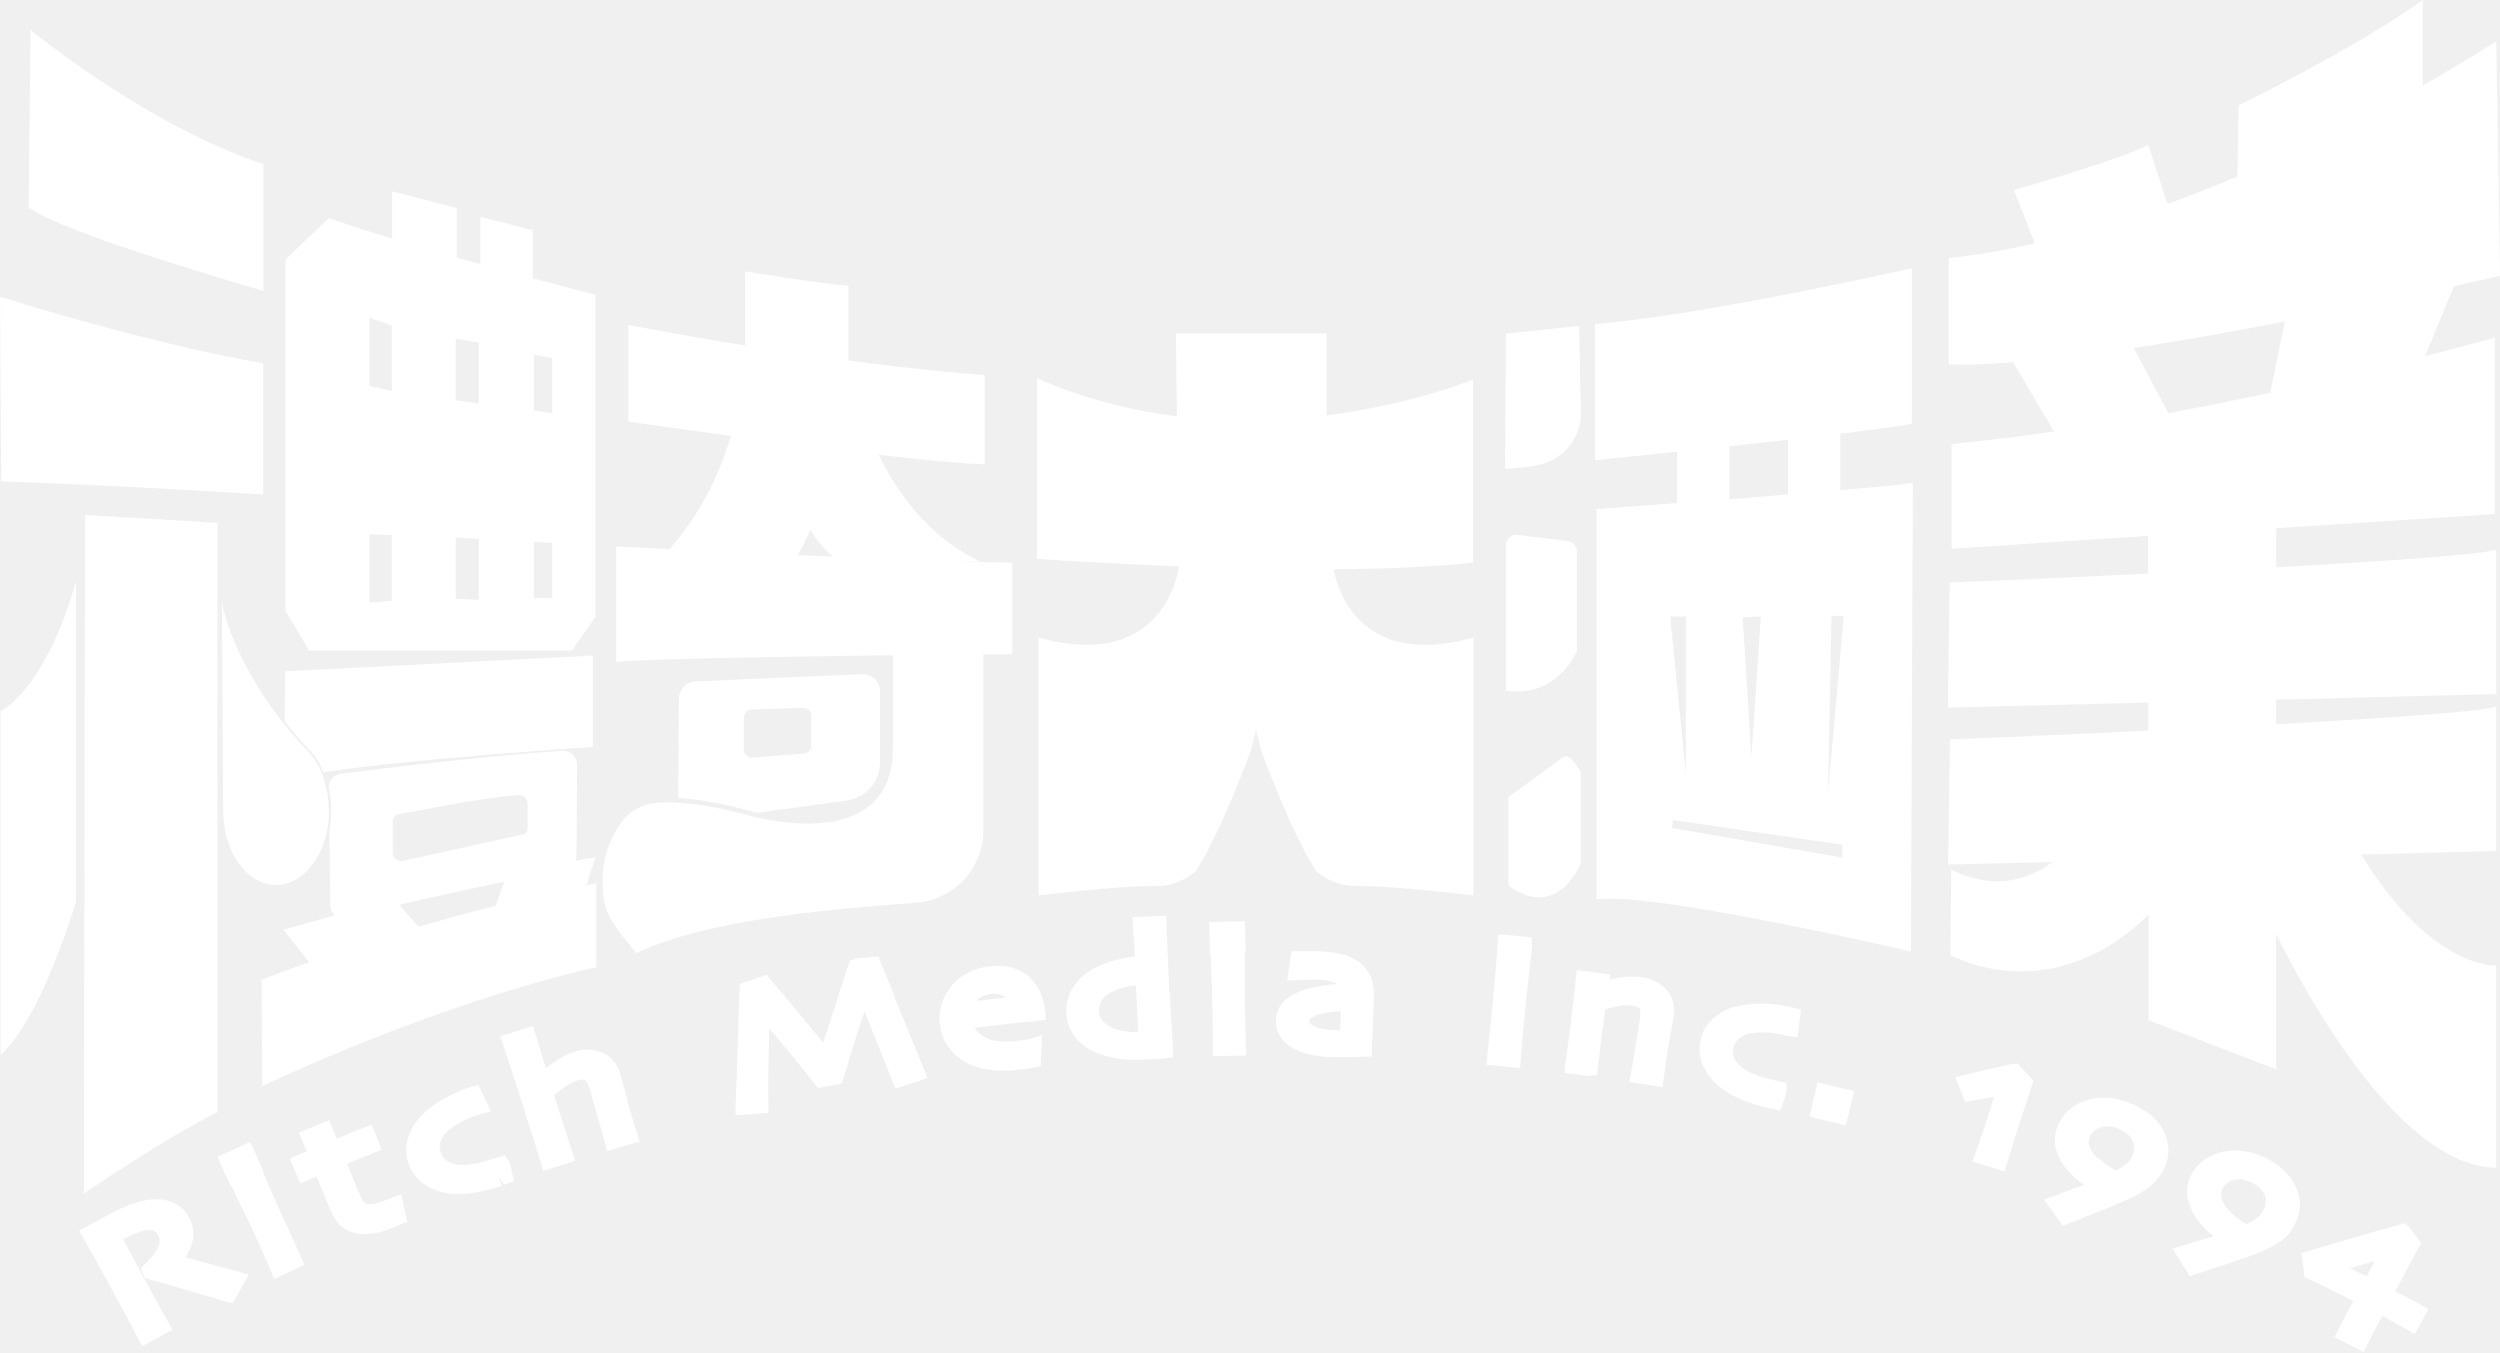
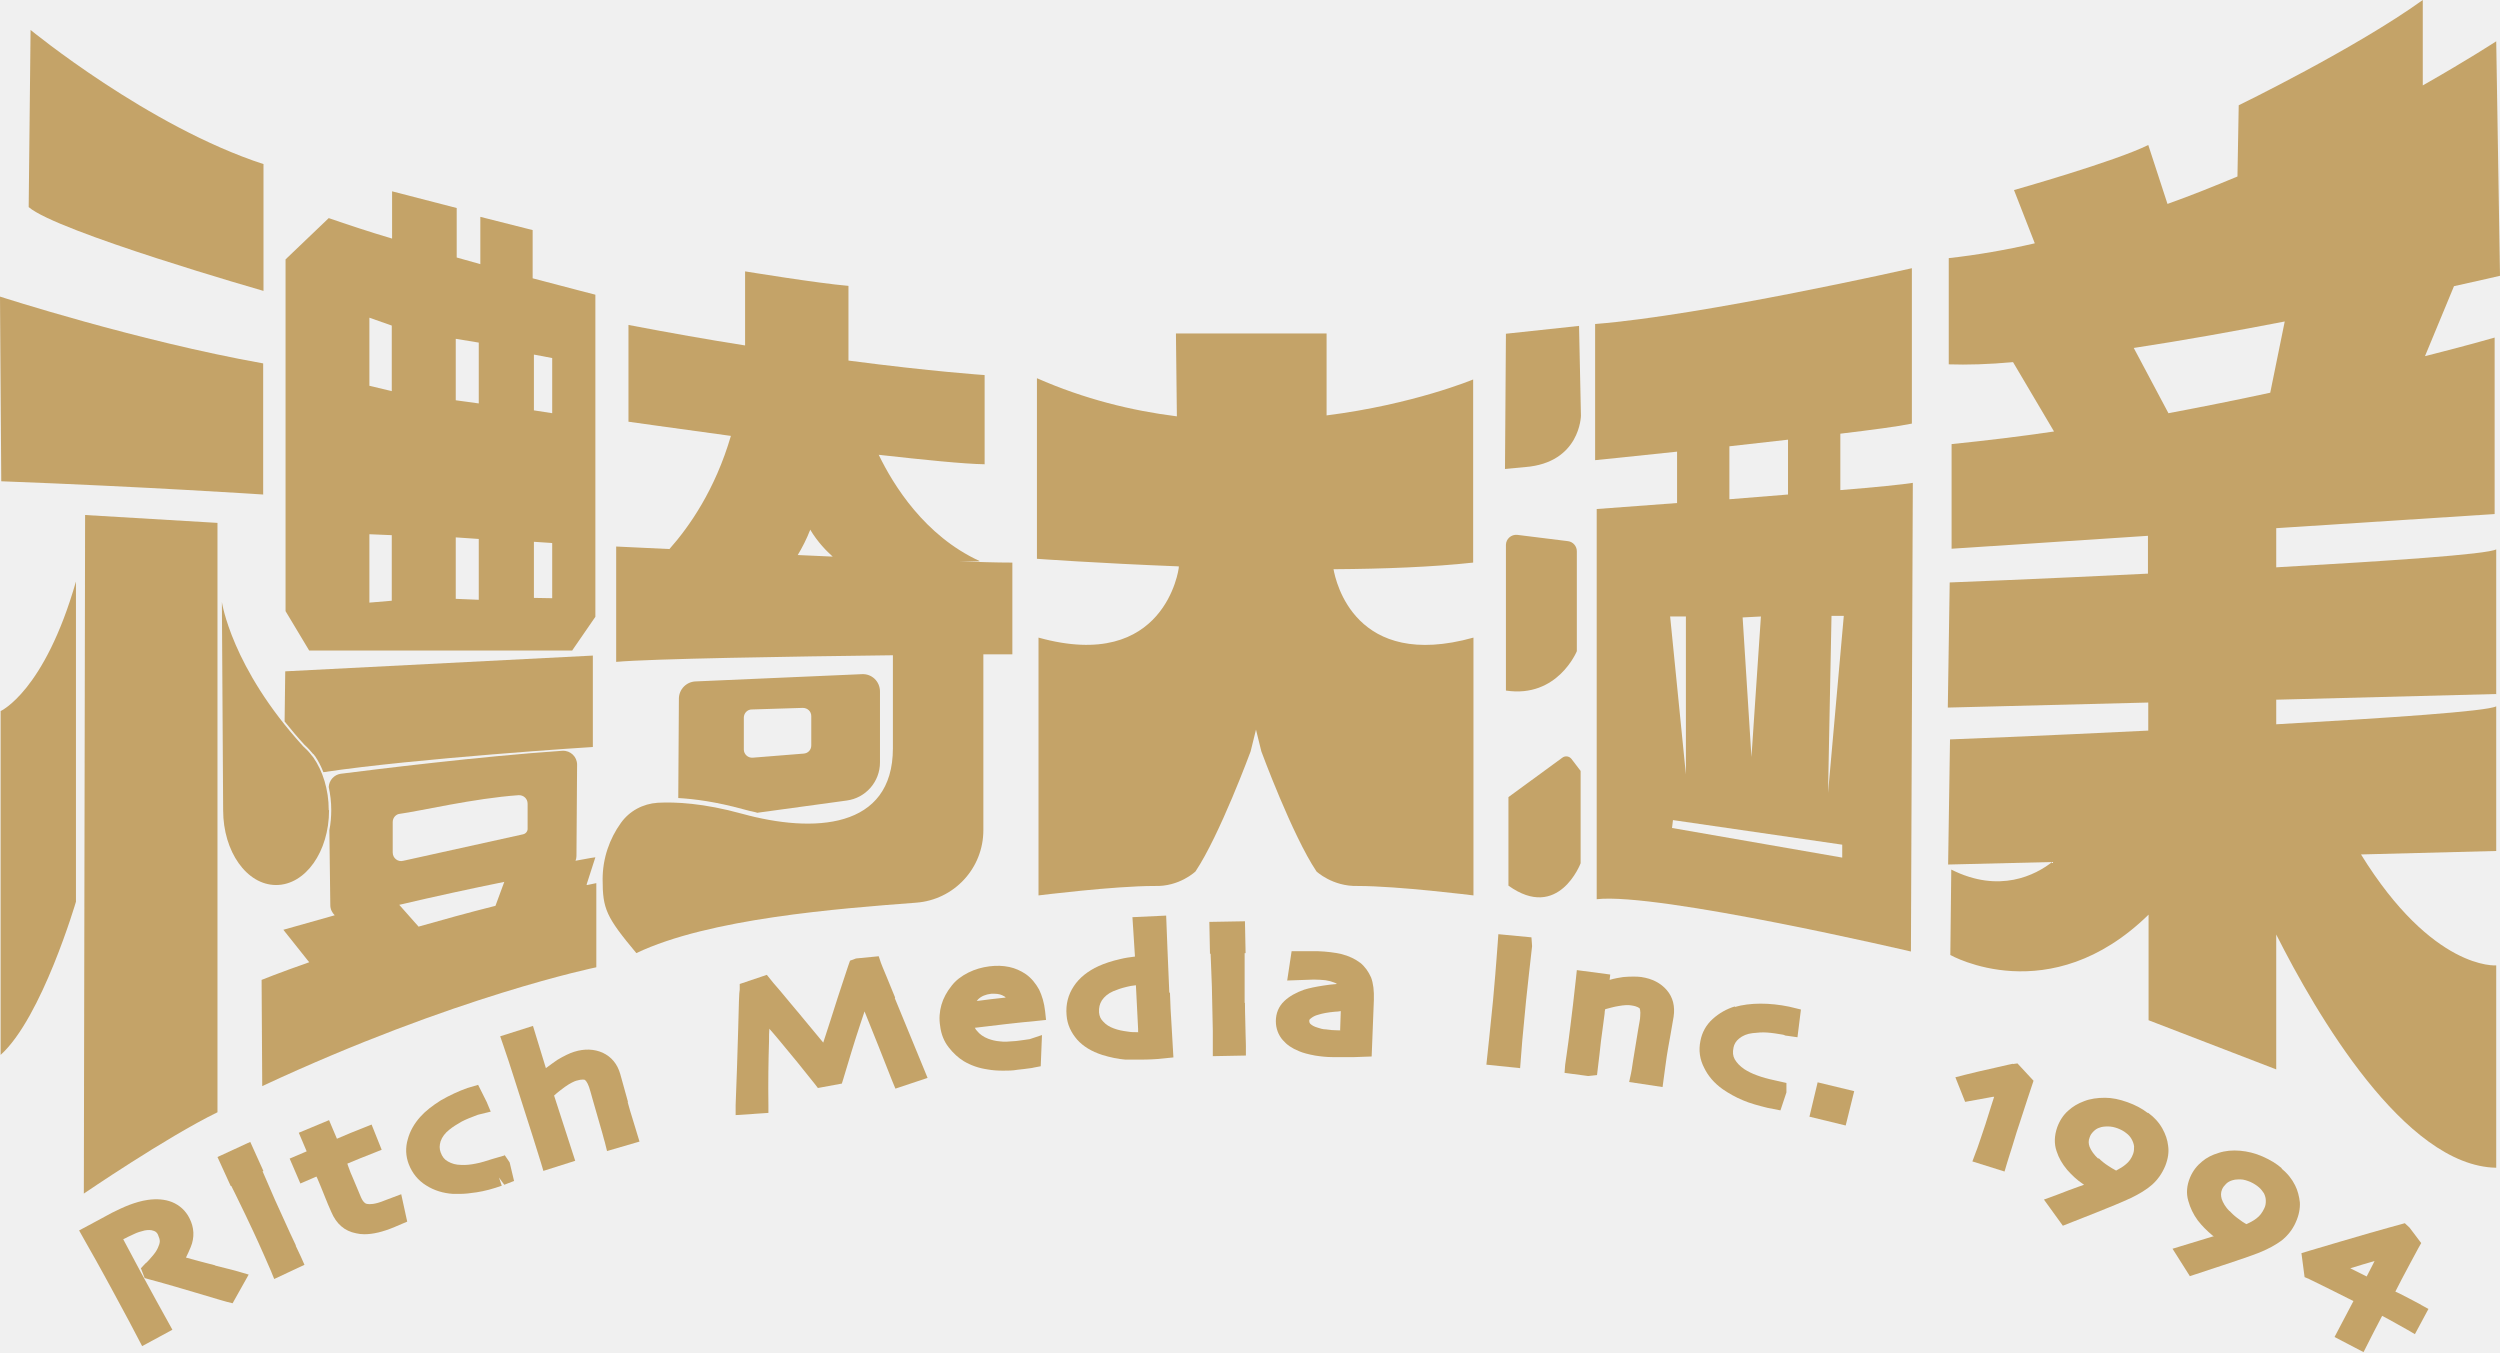
<svg xmlns="http://www.w3.org/2000/svg" id="_圖層_1" data-name="圖層 1" viewBox="0 0 79.32 42.9">
  <defs>
    <style>
      .cls-1 {
-         fill: #fff;
+         fill: #c4a368;
      }
    </style>
  </defs>
  <g>
    <path class="cls-1" d="M8.37,5.21C4.71,4.02.97.95.97.95l-.06,5.62c.89.78,7.45,2.66,7.45,2.66v-4.02Z" />
    <path class="cls-1" d="M8.35,15.68v-4.15c-3.99-.71-8.35-2.12-8.35-2.12l.04,5.86c4.53.17,8.31.42,8.31.42Z" />
    <path class="cls-1" d="M.02,22.56v10.91c1.31-1.18,2.39-4.86,2.39-4.86v-10.16C1.41,21.94.02,22.56.02,22.56Z" />
    <path class="cls-1" d="M2.66,37.87s2.62-1.79,4.24-2.58v-18.7l-4.2-.25-.04,21.52Z" />
    <path class="cls-1" d="M18.16,20.63l.73-1.06v-10.22s-.82-.21-1.99-.52v-1.53l-1.66-.42v1.5c-.25-.07-.5-.14-.75-.21v-1.57l-2.05-.53v1.5c-.74-.22-1.43-.45-2.01-.65l-1.37,1.31v11.16l.75,1.25h8.35ZM15.19,19.03l-.73-.03v-1.95s.73.05.73.05v1.93ZM16.94,11.25l.58.11v1.75s-.58-.09-.58-.09v-1.77ZM16.94,17.19l.58.04v1.75s-.58-.01-.58-.01v-1.77ZM15.19,12.8l-.73-.1v-1.95s.73.12.73.12v1.93ZM11.72,10.08l.71.25v2.08l-.71-.17v-2.16ZM11.72,16.95l.71.03v2.08l-.71.06v-2.16Z" />
    <path class="cls-1" d="M18.61,28.07l.28-.87s-.17.02-.63.11c.02-.05.03-.1.03-.15l.02-2.9c0-.25-.21-.45-.46-.44-2.64.18-5.93.59-7.04.73-.21.03-.37.21-.38.42.05.23.08.48.08.73,0,.22-.02.44-.06.64l.03,2.38c0,.13.06.24.14.32l-1.63.46.82,1.03c-.97.34-1.51.56-1.51.56l.02,3.37c6.13-2.86,10.6-3.77,10.6-3.77v-2.67c-.11.02-.2.04-.29.06ZM12.46,26.08c0-.13.1-.25.23-.26.61-.08,2.34-.49,3.76-.59.16-.01.29.11.29.27v.8c0,.08-.06.15-.14.17l-3.8.84c-.17.05-.34-.08-.34-.26v-.97ZM12.66,28.71c1.06-.25,2.3-.52,3.34-.73l-.28.76c-.88.22-1.7.45-2.44.66l-.62-.7Z" />
    <path class="cls-1" d="M24.01,25.79l2.85-.39c.61-.08,1.06-.6,1.06-1.21v-2.25c0-.32-.26-.57-.58-.55l-5.27.23c-.29.01-.53.25-.53.55l-.02,3.15c.52.03,1.2.12,2.04.35.15.04.3.08.45.11ZM23.6,22.77c0-.14.11-.26.25-.26l1.62-.05c.15,0,.27.11.27.26v.93c0,.14-.1.25-.24.26l-1.62.13c-.15.01-.28-.11-.28-.26v-1.01Z" />
    <path class="cls-1" d="M42.32,18.06c1.59-.01,3.14-.07,4.42-.21v-5.81s-1.89.79-4.65,1.14v-2.6h-4.78l.03,2.63c-1.44-.18-2.94-.55-4.44-1.21v5.73s1.94.14,4.5.24v.05s-.42,3.33-4.45,2.21v8.18s2.39-.3,3.68-.3c.79.03,1.3-.46,1.3-.46.77-1.15,1.75-3.81,1.75-3.81l.17-.69.17.69s.98,2.66,1.75,3.81c0,0,.51.48,1.3.46,1.29,0,3.68.3,3.68.3v-8.18c-3.76,1.05-4.37-1.78-4.44-2.17Z" />
    <path class="cls-1" d="M47.78,10.59l-.03,4.29.64-.06c1.75-.14,1.77-1.63,1.77-1.63l-.06-2.85-2.33.25Z" />
    <path class="cls-1" d="M50.03,20.67v-3.18c0-.16-.12-.3-.28-.32l-1.61-.2c-.19-.02-.36.13-.36.32v4.62c1.64.25,2.25-1.25,2.25-1.25Z" />
    <path class="cls-1" d="M49.57,24.04l-1.71,1.25v2.81c1.59,1.14,2.29-.71,2.29-.71v-2.93l-.29-.38c-.07-.09-.2-.11-.29-.04Z" />
    <path class="cls-1" d="M31.08,17.8c-1.74-.8-2.73-2.4-3.2-3.37,1.44.16,2.7.29,3.36.3v-2.83s-1.66-.11-4.32-.46v-2.37c-.96-.08-3.28-.46-3.28-.46v2.35c-1.15-.18-2.39-.4-3.7-.65v3.07s1.41.2,3.25.45c-.5,1.71-1.32,2.88-1.95,3.59-1.04-.05-1.69-.08-1.69-.08v3.66c1.12-.1,5.5-.17,8.78-.21v2.95c0,2.58-2.53,2.7-4.78,2.08-1.23-.34-2.12-.38-2.68-.35-.47.03-.9.26-1.17.64-.36.5-.58,1.12-.58,1.79,0,.94.11,1.19,1.07,2.34h0c2.31-1.1,6.39-1.41,8.88-1.6,1.2-.09,2.13-1.09,2.13-2.3v-5.58c.58,0,.92,0,.92,0v-2.91c-.52,0-1.09-.02-1.69-.04h.64ZM25.71,16.81c.23.39.53.69.71.85-.37-.02-.75-.03-1.11-.05.14-.23.28-.5.4-.81Z" />
    <path class="cls-1" d="M58.39,13.76c1-.12,1.84-.23,2.27-.32v-4.93s-6.62,1.5-10.05,1.77v4.32s1.11-.11,2.6-.27v1.63c-1.46.11-2.55.19-2.55.19v12.38c1.94-.22,9.97,1.66,9.97,1.66l.06-14.87c-.31.05-1.18.14-2.3.23v-1.8ZM54.87,14.16c.61-.07,1.24-.14,1.86-.21v1.74c-.61.05-1.24.1-1.86.15v-1.68ZM55.29,19.59l.58-.03-.3,4.46-.28-4.43ZM53.49,19.56v5.01l-.5-5.01h.5ZM58.45,27.21l-5.4-.94.03-.25,5.37.78v.42ZM58,25.16l.11-5.62h.39l-.5,5.62Z" />
    <path class="cls-1" d="M72.19,16.76l6.96-.45v-5.6s-.82.24-2.21.59l.92-2.22c.91-.2,1.46-.33,1.46-.33l-.12-7.44s-.87.57-2.33,1.4V0c-2.14,1.54-5.84,3.34-5.84,3.34l-.04,2.26c-.72.3-1.46.6-2.22.87l-.61-1.87c-1.04.52-4.26,1.43-4.26,1.43l.66,1.69c-.91.21-1.83.37-2.73.47v3.37c.58.02,1.27,0,2.04-.07l1.3,2.2c-1.08.16-2.17.29-3.25.4v3.32l6.23-.41v1.2c-3.41.17-6.29.28-6.29.28l-.06,3.97,6.36-.16v.89c-3.41.17-6.29.28-6.29.28l-.06,3.97,3.3-.08c-.52.41-1.67,1.01-3.2.24l-.03,2.71s3.15,1.79,6.29-1.28v3.35l4.05,1.56v-4.28c1.26,2.5,4.07,7.35,6.98,7.4v-6.42s-2.01.17-4.29-3.52l4.29-.11v-4.59c-.29.16-3.44.37-6.98.57v-.78l6.98-.18v-4.59c-.29.16-3.44.37-6.98.57v-1.26ZM67.7,11.04c1.58-.24,3.24-.54,4.79-.84l-.46,2.26c-1.02.22-2.11.44-3.23.65l-1.1-2.07Z" />
    <path class="cls-1" d="M9.94,23.92s.02.02.03.04c0,0,.01.02.02.02h0c.11.16.2.34.27.52,2.92-.44,8.55-.8,8.55-.8v-2.9l-9.76.5-.02,1.59c.19.24.4.49.63.74.1.09.19.19.28.3Z" />
    <path class="cls-1" d="M10.43,25.7c0-.65-.19-1.24-.49-1.67-.02-.02-.03-.04-.05-.06-.08-.11-.18-.21-.27-.29-2.28-2.5-2.58-4.58-2.58-4.58l.04,6.61c0,1.31.75,2.37,1.68,2.37s1.68-1.06,1.68-2.37Z" />
  </g>
  <g>
    <path class="cls-1" d="M6.84,40.15c-.33-.08-.64-.17-.94-.25.05-.1.1-.21.15-.33.13-.31.11-.63-.04-.92-.12-.24-.31-.41-.55-.51-.23-.09-.48-.11-.77-.07-.21.03-.4.09-.59.16-.18.07-.37.16-.55.25-.15.08-.31.17-.5.27l-.54.29.14.25c.32.56.53.94.65,1.16l.24.44c.22.41.4.74.55,1.02l.42.8.96-.52-.52-.94c-.2-.37-.36-.66-.48-.88l-.56-1.05s0,0,0,0c.1-.05.21-.11.35-.17.1-.05.21-.08.33-.11.11-.02.2-.02.28.01.07.02.11.06.14.12.04.09.06.16.06.21,0,.07-.03.14-.06.21-.04.09-.1.18-.19.28s-.15.18-.21.22l-.14.15.12.31.14.04c.63.17,1.13.32,1.5.43l.74.22c.11.03.18.05.21.06l.2.05.51-.91-.34-.1s-.28-.08-.74-.19Z" />
    <path class="cls-1" d="M9.39,39.52c-.11-.23-.25-.53-.42-.91-.07-.15-.15-.33-.25-.55l-.39-.9h.03s-.42-.93-.42-.93l-1.04.48.42.92h.02s.11.22.11.22c.13.27.24.5.34.7l.26.55c.09.19.2.44.33.73.13.29.2.45.21.48l.11.27.96-.45-.11-.25s-.06-.13-.17-.36Z" />
    <path class="cls-1" d="M12.2,38.09c-.31.13-.48.12-.54.11-.04,0-.13-.03-.21-.22l-.26-.62c-.04-.08-.09-.21-.15-.38l-.02-.06c.28-.12.56-.23.84-.34l.25-.1-.32-.8-.25.1c-.29.11-.57.23-.85.35l-.25-.59-.96.4.25.59-.54.23.34.79.51-.22.03.06c.07.17.14.33.19.46l.06.15c.06.16.13.31.19.45.16.38.42.61.79.68.08.02.17.03.26.03.27,0,.58-.07.96-.23l.4-.17-.19-.87-.53.2Z" />
    <path class="cls-1" d="M16.01,36.66l-.38.11c-.19.06-.37.12-.54.15-.15.03-.31.05-.46.04-.16,0-.3-.04-.42-.11-.11-.06-.18-.15-.23-.29-.04-.11-.04-.22,0-.35.05-.14.14-.26.28-.37.11-.09.24-.17.38-.25.13-.07.31-.14.52-.22l.41-.1-.13-.31-.27-.54-.34.1c-.28.1-.56.23-.84.39-.27.17-.49.34-.65.52-.19.21-.33.45-.4.71-.08.27-.07.54.03.8.11.28.29.51.55.67.25.16.54.25.86.27.06,0,.13,0,.2,0,.17,0,.34-.02.54-.05.26-.04.52-.11.8-.21l-.09-.26.17.23.31-.12-.14-.59-.17-.25Z" />
    <path class="cls-1" d="M19.93,34.98l-.25-.9c-.09-.32-.28-.55-.56-.68-.27-.12-.58-.13-.9-.03-.16.05-.34.14-.54.26-.11.08-.23.16-.36.26l-.41-1.34-1.04.33.09.26c.13.39.25.73.34,1.03l.61,1.91c.15.47.23.74.25.8l.08.27,1.01-.32-.67-2.07c.12-.11.24-.2.35-.28.17-.12.29-.17.35-.19.2-.06.27-.03.27-.03.02.01.08.06.14.23.03.08.06.21.11.38l.31,1.08c.04.16.07.25.08.29l.07.28,1.03-.3-.21-.69c-.06-.2-.12-.38-.17-.58Z" />
    <path class="cls-1" d="M28.4,31.65l-.27-.66c-.11-.26-.17-.41-.18-.44l-.07-.21-.72.07-.19.07-.06.17c-.04.12-.15.45-.33,1-.16.5-.31.98-.46,1.43-.28-.34-.54-.65-.78-.94l-.26-.31c-.25-.3-.43-.52-.54-.64l-.21-.26-.86.29v.18c-.02.07-.03.5-.05,1.29-.02.78-.05,1.58-.08,2.38v.31s1.04-.07,1.04-.07v-.26c-.01-.69,0-1.38.02-2.03,0-.14,0-.27.01-.38.09.1.19.22.3.35.42.5.8.97,1.14,1.4l.1.13.76-.14.05-.16c.17-.57.34-1.14.53-1.71.05-.16.1-.29.14-.42.3.74.59,1.47.88,2.21l.1.24,1.02-.34-.11-.27c-.33-.8-.64-1.55-.93-2.26Z" />
    <path class="cls-1" d="M33.19,32.37l-.03-.28c-.03-.28-.1-.5-.19-.69-.11-.2-.25-.37-.42-.49-.16-.11-.34-.19-.53-.23-.19-.04-.4-.05-.63-.02-.23.03-.45.09-.67.2-.22.11-.4.25-.53.42-.15.19-.26.39-.32.6-.06.21-.08.44-.04.68.03.25.12.48.27.67.14.18.3.33.48.44.22.13.47.22.75.26.16.03.32.04.5.04.15,0,.3,0,.46-.03.13-.01.25-.03.34-.04.09-.01.15-.02.18-.03l.21-.04.04-.99-.39.13-.14.02c-.09.01-.19.03-.3.04-.23.02-.38.03-.51.01-.13-.01-.25-.04-.36-.08-.16-.06-.28-.15-.36-.25-.03-.03-.05-.06-.07-.1.66-.08,1.32-.16,1.98-.22l.28-.03ZM31,31.75s.02-.03.03-.04c.1-.1.24-.16.42-.18.04,0,.08,0,.11,0,.12,0,.22.03.3.08.02.01.03.02.05.04-.31.03-.61.07-.92.11Z" />
    <path class="cls-1" d="M37.1,31.5c-.02-.48-.04-.95-.06-1.42l-.04-1.03-1.07.05.08,1.25c-.16.02-.31.04-.47.08-.27.06-.5.14-.68.22-.35.16-.62.38-.79.64-.18.27-.26.58-.23.92.02.29.14.55.34.78.19.21.45.37.79.48.26.08.5.13.74.15.1,0,.21,0,.34,0,.19,0,.42,0,.68-.02l.5-.05-.06-1.04c-.02-.3-.04-.65-.05-1.02ZM36.12,32.75c-.12,0-.23,0-.34-.02-.16-.02-.31-.05-.44-.1-.14-.05-.25-.12-.34-.22-.08-.08-.12-.17-.13-.29-.01-.14.02-.27.09-.38.08-.12.2-.22.36-.29.12-.05.26-.1.43-.14.08-.02.18-.04.29-.05l.07,1.39s0,.07,0,.09Z" />
    <path class="cls-1" d="M39.49,31.82c0-.18,0-.37,0-.6v-.98h.03l-.02-1.01-1.13.02.02,1.01h.02s.01.25.01.25c.01.29.02.55.03.78l.03,1.41c0,.31,0,.49,0,.52v.29s1.05-.02,1.05-.02v-.27s0-.14-.01-.4c0-.25-.02-.59-.02-1Z" />
    <path class="cls-1" d="M43.16,30.55c-.16-.12-.36-.22-.6-.28-.22-.05-.47-.08-.74-.09-.17,0-.31,0-.42,0h-.42s-.14.93-.14.93l.84-.03c.14,0,.27.01.37.02.12.02.2.04.27.07.04.01.07.03.1.05-.16.01-.3.03-.43.05-.26.04-.45.08-.61.13-.26.09-.47.21-.63.36-.18.17-.27.39-.27.64,0,.23.08.44.22.6.13.15.29.26.51.35.14.06.3.1.51.14.19.03.37.05.56.05.17,0,.31,0,.44,0,.09,0,.17,0,.25,0l.55-.02.07-1.79c.01-.3-.02-.54-.09-.72-.08-.18-.19-.34-.35-.47ZM42.53,32.69s-.05,0-.08,0c-.13,0-.25-.01-.38-.03-.1,0-.19-.03-.28-.06-.1-.03-.17-.07-.22-.12,0,0-.03-.03-.03-.09,0-.02,0-.04.04-.07.07-.06.15-.1.23-.12.15-.05.33-.08.54-.1.07,0,.13-.01.19-.02l-.02.6Z" />
    <path class="cls-1" d="M47.54,29.64l-.02.28c-.03.36-.05.7-.08,1.03-.03.33-.05.59-.07.8-.05.52-.09.91-.12,1.18l-.09.85,1.07.11.07-.89c.03-.3.07-.72.12-1.26l.09-.83c.04-.34.07-.63.1-.89l-.02-.28-1.05-.1Z" />
    <path class="cls-1" d="M52.09,31c-.16-.02-.35-.02-.59,0-.12.02-.27.04-.43.09l.02-.17-1.06-.14-.03.28c-.03.28-.06.55-.09.8l-.08.66c-.05.4-.09.71-.12.91l-.02.14c-.02.13-.03.2-.03.21l-.02.26.75.1.28-.03.08-.67c.03-.29.06-.54.09-.74l.07-.53c0-.06.01-.11.02-.15.15-.04.29-.08.42-.1.17-.03.31-.04.41-.02.21.03.25.09.26.09,0,0,.04.07.02.26,0,.08-.03.21-.06.39l-.17,1.04c-.03.21-.05.33-.06.37l-.06.28,1.06.16.09-.67c.03-.23.06-.43.09-.59l.07-.39c.03-.16.06-.36.1-.58.05-.33-.02-.62-.22-.85-.19-.22-.46-.36-.8-.41Z" />
    <path class="cls-1" d="M55.05,31.93c-.27.08-.51.22-.71.4-.21.19-.34.43-.39.7-.06.3-.02.58.12.85.12.25.31.48.59.68.19.13.4.25.64.35.23.1.5.17.78.24l.41.08.19-.57v-.3s-.4-.09-.4-.09c-.19-.04-.37-.09-.53-.15-.17-.06-.3-.13-.41-.2-.13-.09-.23-.19-.3-.31-.06-.11-.07-.22-.04-.37.02-.11.08-.21.18-.29.11-.09.25-.15.42-.17.17-.02.32-.03.46-.02.16.01.35.04.52.07.05.02.1.04.1.03l.35.05.11-.88-.37-.09c-.63-.13-1.25-.13-1.73.01ZM56.23,34.9h0Z" />
    <polygon class="cls-1" points="57.41 35.43 58.56 35.71 58.83 34.62 57.67 34.34 57.41 35.43" />
    <path class="cls-1" d="M63.87,33.75s-.25.05-.58.13c-.33.07-.65.15-.94.22l-.31.08.31.78.88-.16s.02,0,.04,0l-.09.28c-.14.45-.25.8-.34,1.05-.08.25-.14.4-.16.45l-.1.27,1.02.32.08-.27c.02-.05.06-.21.16-.51l.04-.13c.07-.23.13-.43.19-.6l.15-.46c.08-.26.17-.51.25-.76l.05-.15-.51-.55-.15.02Z" />
    <path class="cls-1" d="M68.14,35.31c-.18-.14-.39-.25-.64-.34-.25-.09-.49-.14-.71-.14-.24,0-.47.03-.67.11-.19.07-.36.17-.5.3-.15.13-.27.31-.35.53-.09.26-.1.52-.02.75.07.22.18.41.34.6.15.17.31.32.49.44.01,0,.03.02.04.03-.05.02-.1.04-.14.05-.22.08-.47.17-.72.27l-.41.15.6.83,1.04-.41c.45-.18.82-.33,1.12-.47.27-.13.5-.27.67-.42.18-.16.32-.36.42-.6h0c.09-.23.12-.44.09-.64-.02-.18-.08-.36-.18-.54-.11-.2-.27-.37-.45-.5ZM66.57,36.76c-.13-.12-.22-.25-.27-.37-.04-.11-.04-.2,0-.3.02-.07.06-.13.12-.19.06-.06.12-.1.19-.12.07-.03.16-.04.27-.04.1,0,.2.02.31.06.1.04.2.09.27.15.08.06.13.12.17.19.04.07.07.15.08.23,0,.08,0,.16-.03.24h0c-.05.14-.13.25-.23.33-.09.08-.2.14-.31.2-.09-.05-.18-.1-.25-.15-.11-.07-.21-.15-.3-.24Z" />
    <path class="cls-1" d="M72.4,37.07c-.17-.15-.37-.27-.62-.38-.23-.1-.47-.16-.71-.18-.24-.02-.47,0-.68.07-.2.06-.38.15-.52.27-.16.13-.29.29-.38.5-.11.26-.13.51-.06.75.06.22.16.43.3.62.13.17.29.33.47.48.01.01.03.02.04.03,0,0-.02,0-.03,0l-1.28.39.55.87,1.06-.35c.46-.15.84-.28,1.15-.4.29-.12.51-.24.7-.38.19-.15.35-.35.45-.58h0c.1-.22.14-.43.13-.63-.02-.19-.07-.38-.15-.54-.1-.2-.24-.38-.43-.53ZM70.74,38.43c-.13-.13-.21-.27-.25-.39-.03-.11-.03-.2.01-.3.03-.07.07-.12.13-.18.06-.06.13-.09.19-.11.06-.02.13-.03.2-.03.02,0,.04,0,.07,0,.1,0,.21.04.31.08.11.05.2.11.27.17.07.06.12.13.16.19.04.08.06.16.06.24,0,.09-.01.16-.05.24h0c-.06.13-.14.24-.25.32-.09.07-.2.13-.32.18-.09-.05-.17-.11-.25-.17-.1-.07-.19-.15-.28-.25Z" />
    <path class="cls-1" d="M76.82,41.4c-.31-.16-.54-.29-.69-.36l-.13-.06.2-.39c.21-.39.38-.72.53-.99l.09-.16-.37-.49-.15-.14-.18.05c-.12.03-.43.12-.93.26-.56.16-1.19.35-1.94.57l-.23.07.1.76.14.06c.47.23.94.46,1.41.7l-.6,1.14.92.48.32-.63c.07-.14.17-.32.27-.52l.21.11c.16.09.36.2.59.33l.24.14.43-.8-.24-.13ZM75.34,40.01s-.04.08-.06.12l-.19.37-.52-.26c.26-.08.52-.16.77-.23Z" />
  </g>
</svg>
